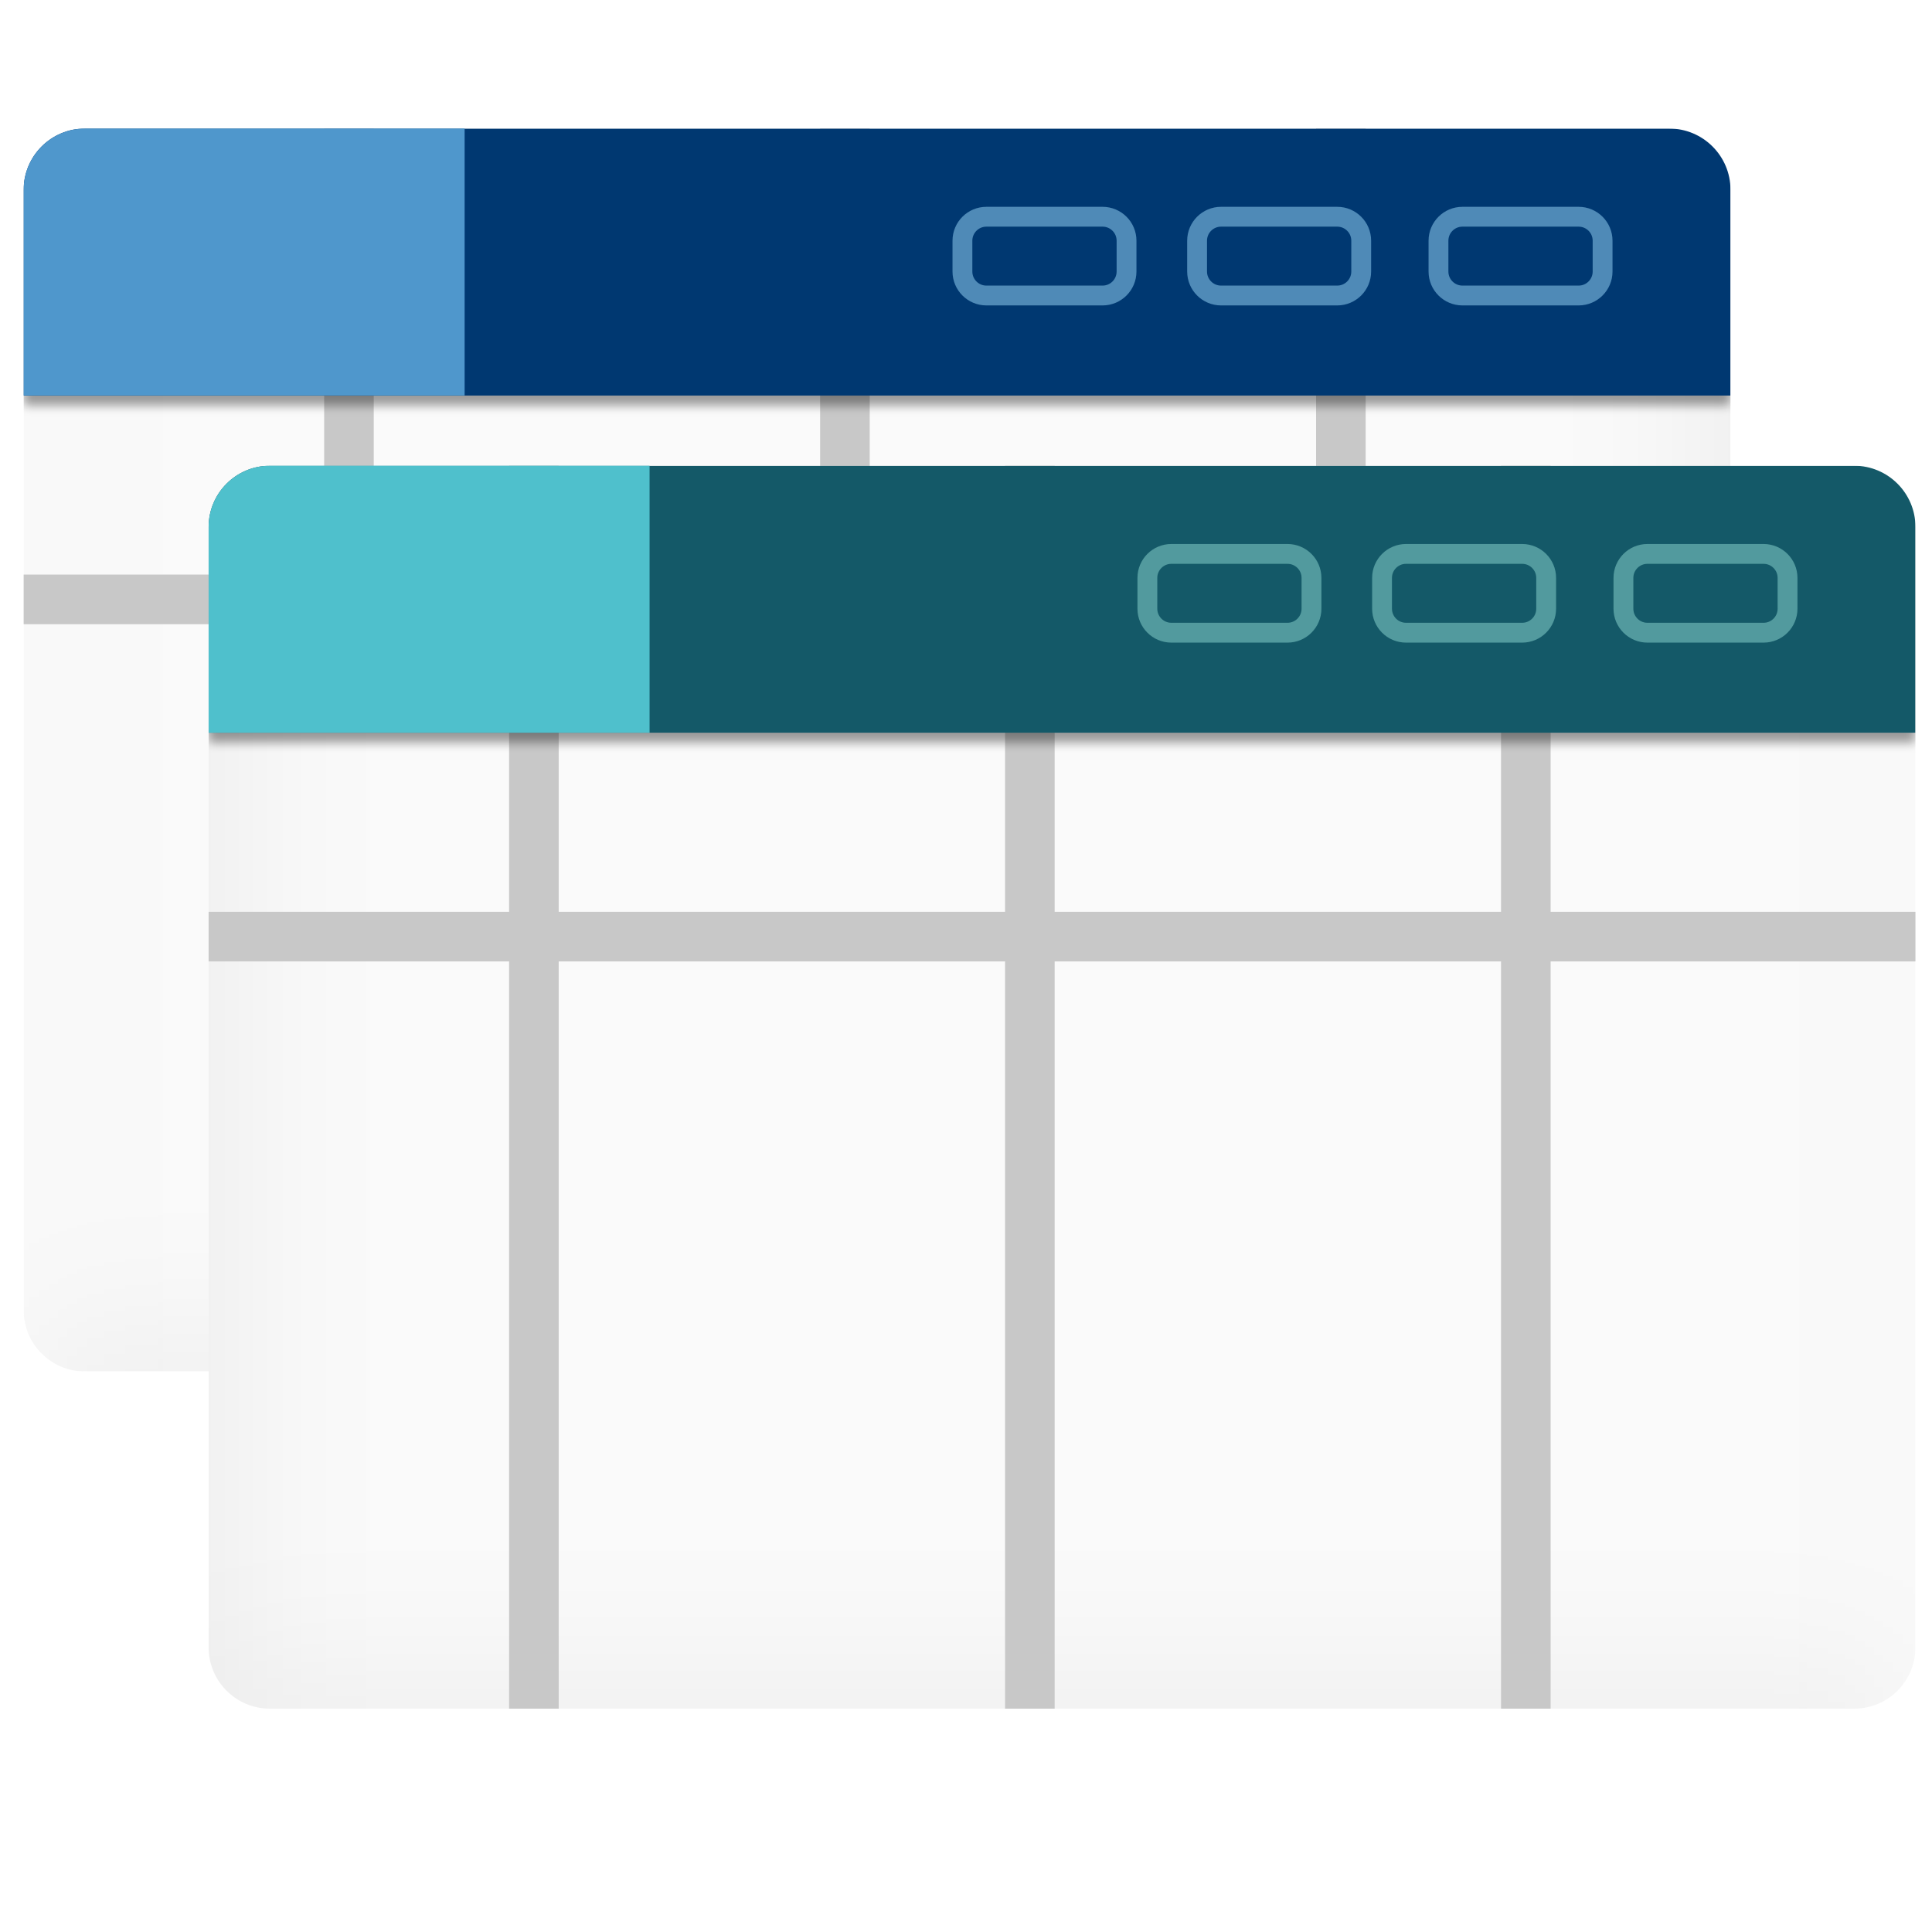
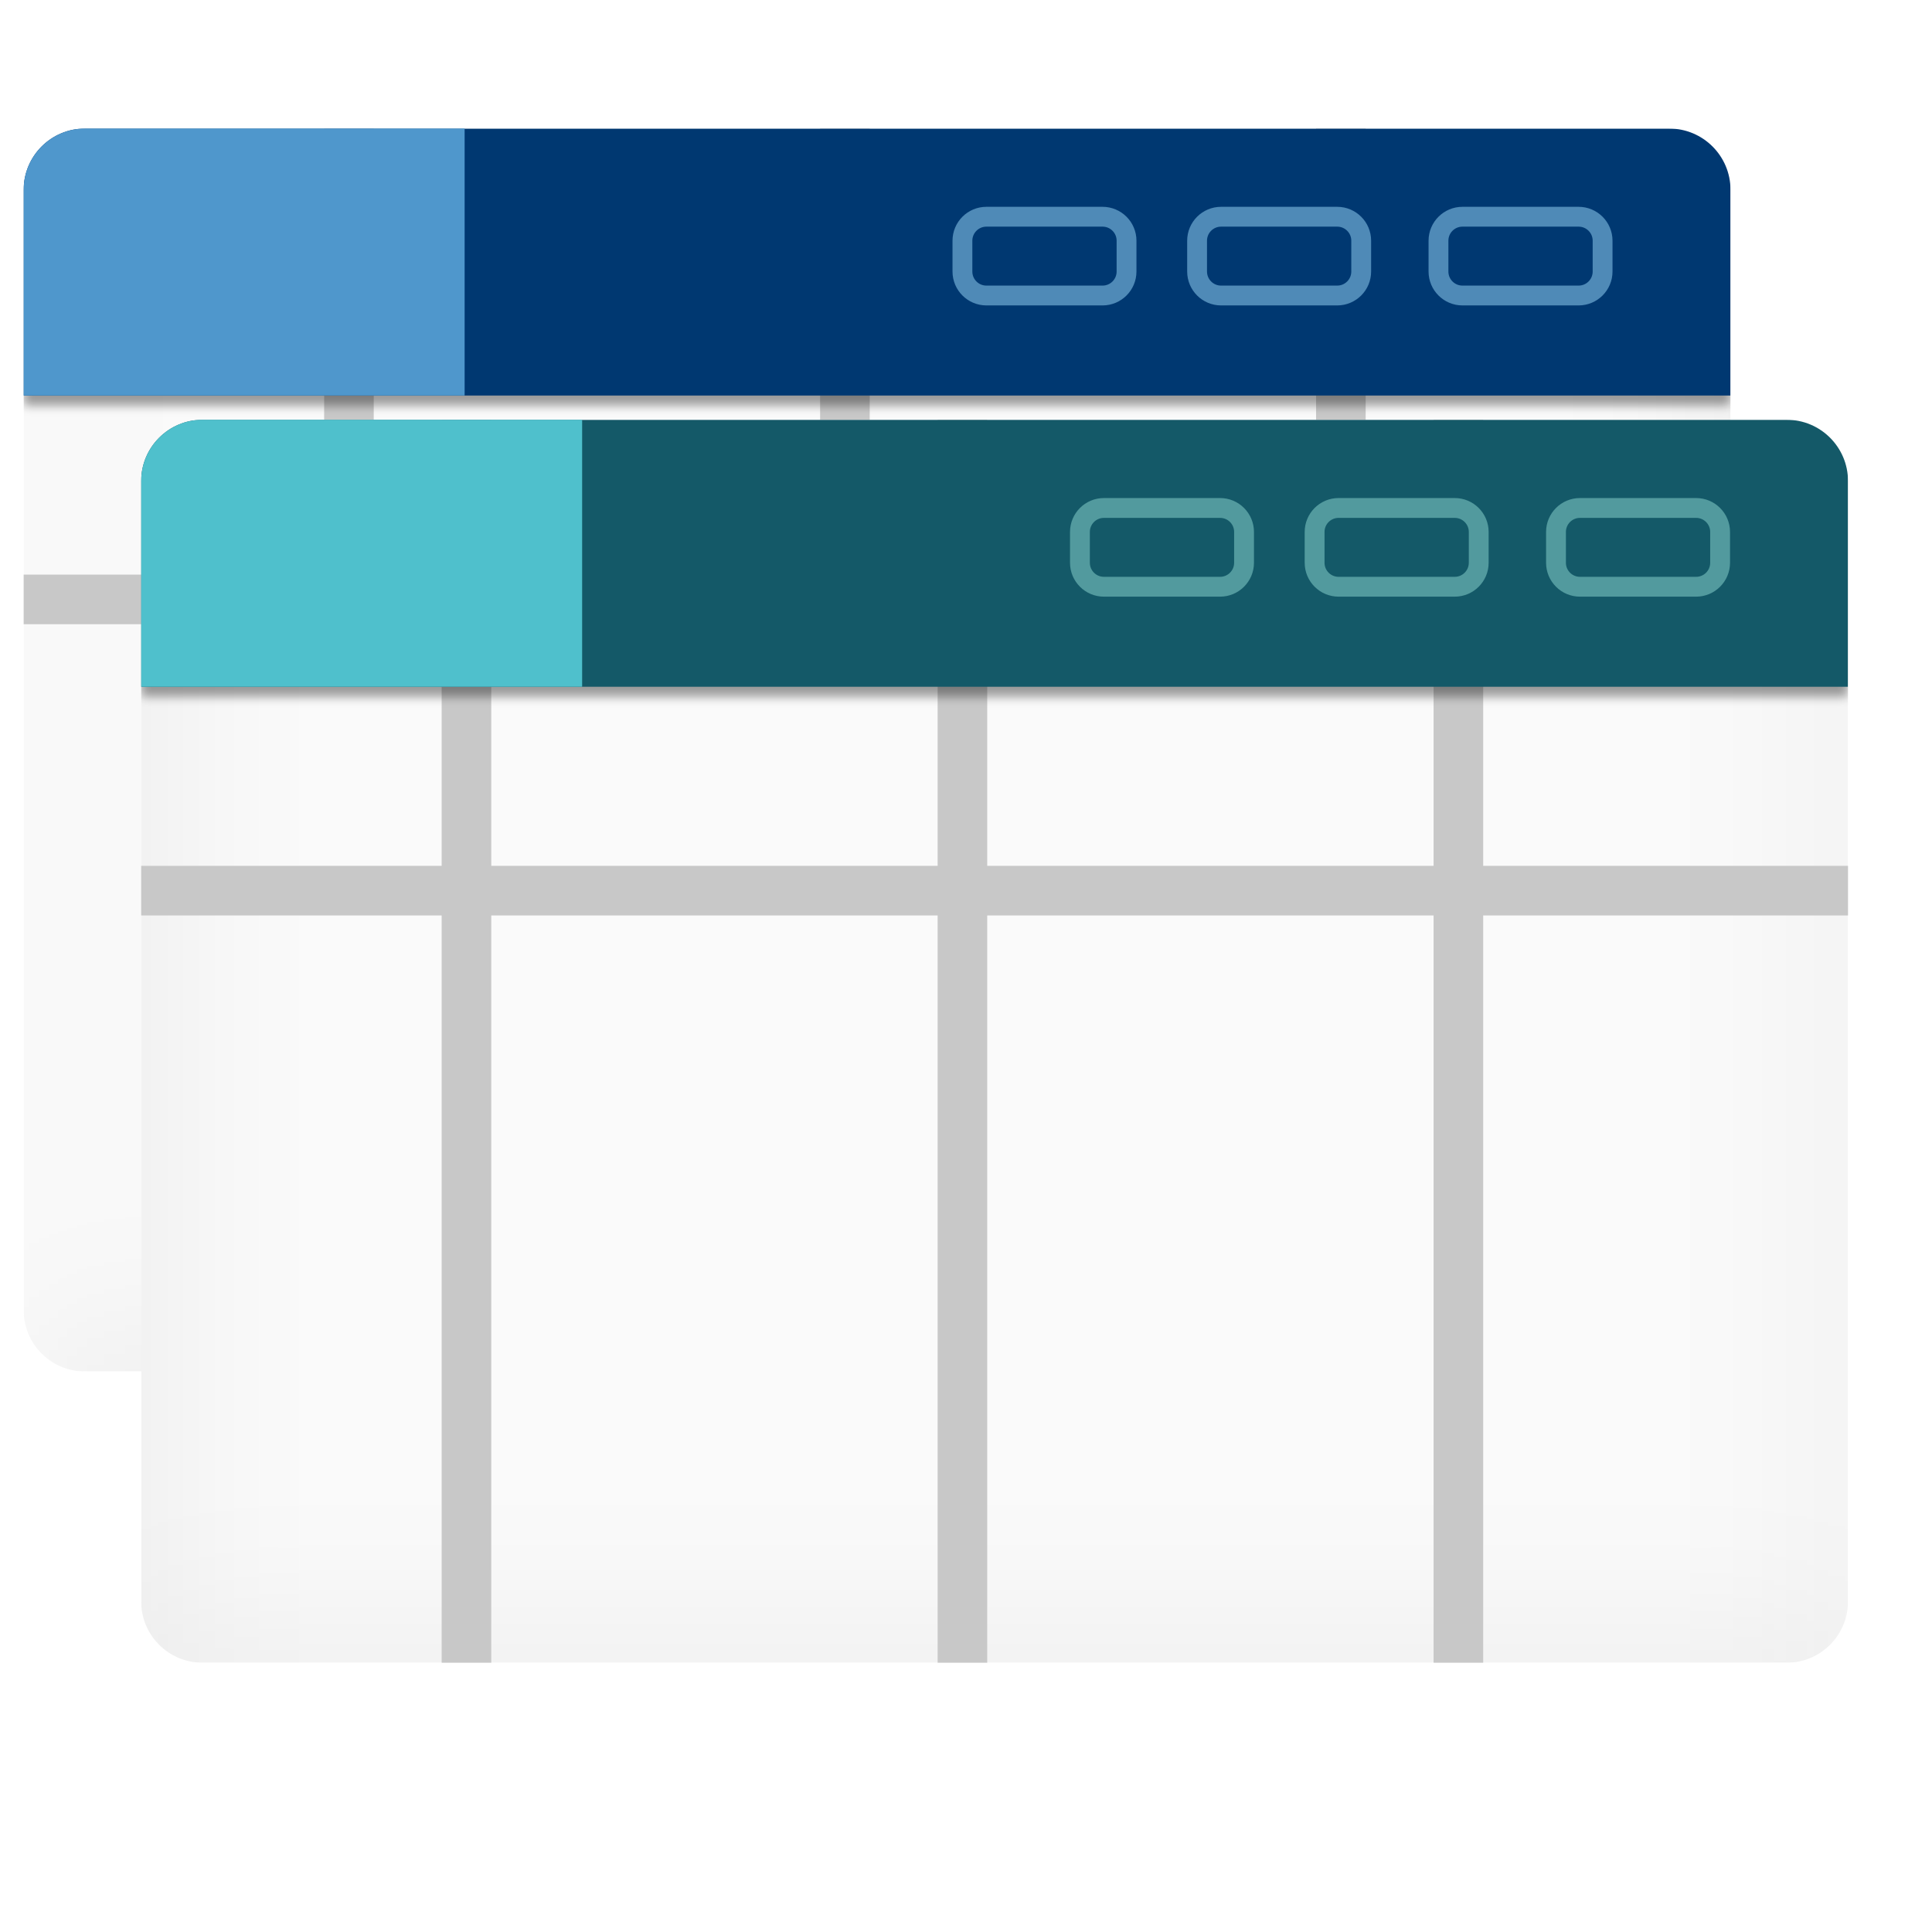
<svg xmlns="http://www.w3.org/2000/svg" xmlns:ns1="http://www.openswatchbook.org/uri/2009/osb" width="256px" height="256px" viewBox="0 0 256 256" version="1.1" id="SVGRoot" enable-background="new">
  <defs id="defs3817">
    <linearGradient id="linearGradient7419" ns1:paint="solid">
      <stop style="stop-color:#c8c8c8;stop-opacity:1;" offset="0" id="stop7417" />
    </linearGradient>
    <filter style="color-interpolation-filters:sRGB;" id="filter5810">
      <feFlood flood-opacity="0.388" flood-color="rgb(0,0,0)" result="flood" id="feFlood5800" />
      <feComposite in="flood" in2="SourceGraphic" operator="in" result="composite1" id="feComposite5802" />
      <feGaussianBlur in="composite1" stdDeviation="0.5" result="blur" id="feGaussianBlur5804" />
      <feOffset dx="0" dy="1" result="offset" id="feOffset5806" />
      <feComposite in="SourceGraphic" in2="offset" operator="over" result="composite2" id="feComposite5808" />
    </filter>
    <filter style="color-interpolation-filters:sRGB;" id="filter5822">
      <feFlood flood-opacity="0.388" flood-color="rgb(0,0,0)" result="flood" id="feFlood5812" />
      <feComposite in="flood" in2="SourceGraphic" operator="in" result="composite1" id="feComposite5814" />
      <feGaussianBlur in="composite1" stdDeviation="0.5" result="blur" id="feGaussianBlur5816" />
      <feOffset dx="0" dy="1" result="offset" id="feOffset5818" />
      <feComposite in="SourceGraphic" in2="offset" operator="over" result="fbSourceGraphic" id="feComposite5820" />
      <feColorMatrix result="fbSourceGraphicAlpha" in="fbSourceGraphic" values="0 0 0 -1 0 0 0 0 -1 0 0 0 0 -1 0 0 0 0 1 0" id="feColorMatrix7998" />
      <feFlood id="feFlood8000" flood-opacity="0.337" flood-color="rgb(0,0,0)" result="flood" in="fbSourceGraphic" />
      <feComposite in2="fbSourceGraphic" id="feComposite8002" in="flood" operator="out" result="composite1" />
      <feGaussianBlur id="feGaussianBlur8004" in="composite1" stdDeviation="0.9" result="blur" />
      <feOffset id="feOffset8006" dx="0" dy="0" result="offset" />
      <feComposite in2="fbSourceGraphic" id="feComposite8008" in="offset" operator="atop" result="composite2" />
    </filter>
    <clipPath clipPathUnits="userSpaceOnUse" id="clipPath5955">
      <rect style="fill:none;fill-opacity:1;stroke:#a0deff;stroke-width:2;stroke-miterlimit:4;stroke-dasharray:none;stroke-opacity:0.492" id="rect5957" width="172.072" height="125.304" x="26.693" y="46.645" />
    </clipPath>
    <clipPath clipPathUnits="userSpaceOnUse" id="clipPath7562">
      <rect style="opacity:1;fill:none;fill-opacity:1;stroke:#000000;stroke-width:2;stroke-miterlimit:4;stroke-dasharray:none;stroke-opacity:1" id="rect7564" width="172.072" height="125.304" x="26.693" y="46.645" ry="6.177" />
    </clipPath>
    <clipPath clipPathUnits="userSpaceOnUse" id="clipPath7566">
      <rect style="opacity:1;fill:none;fill-opacity:1;stroke:#000000;stroke-width:2;stroke-miterlimit:4;stroke-dasharray:none;stroke-opacity:1" id="rect7568" width="172.072" height="125.304" x="26.693" y="46.645" ry="6.177" />
    </clipPath>
    <clipPath clipPathUnits="userSpaceOnUse" id="clipPath7570">
      <rect style="opacity:1;fill:none;fill-opacity:1;stroke:#000000;stroke-width:2;stroke-miterlimit:4;stroke-dasharray:none;stroke-opacity:1" id="rect7572" width="172.072" height="125.304" x="26.693" y="46.645" ry="6.177" />
    </clipPath>
    <clipPath clipPathUnits="userSpaceOnUse" id="clipPath7574">
      <rect style="opacity:1;fill:none;fill-opacity:1;stroke:#000000;stroke-width:2;stroke-miterlimit:4;stroke-dasharray:none;stroke-opacity:1" id="rect7576" width="172.072" height="125.304" x="26.693" y="46.645" ry="6.177" />
    </clipPath>
    <clipPath clipPathUnits="userSpaceOnUse" id="clipPath7578">
      <rect style="opacity:1;fill:none;fill-opacity:1;stroke:#000000;stroke-width:2;stroke-miterlimit:4;stroke-dasharray:none;stroke-opacity:1" id="rect7580" width="172.072" height="125.304" x="26.693" y="46.645" ry="6.177" />
    </clipPath>
    <clipPath clipPathUnits="userSpaceOnUse" id="clipPath7582">
      <rect style="opacity:1;fill:none;fill-opacity:1;stroke:#000000;stroke-width:2;stroke-miterlimit:4;stroke-dasharray:none;stroke-opacity:1" id="rect7584" width="172.072" height="125.304" x="26.693" y="46.645" ry="6.177" />
    </clipPath>
    <clipPath clipPathUnits="userSpaceOnUse" id="clipPath7586">
      <rect style="opacity:1;fill:none;fill-opacity:1;stroke:#000000;stroke-width:2;stroke-miterlimit:4;stroke-dasharray:none;stroke-opacity:1" id="rect7588" width="172.072" height="125.304" x="26.693" y="46.645" ry="6.177" />
    </clipPath>
    <filter style="color-interpolation-filters:sRGB;" id="filter8554">
      <feFlood flood-opacity="0.071" flood-color="rgb(0,0,0)" result="flood" id="feFlood8544" />
      <feComposite in="flood" in2="SourceGraphic" operator="out" result="composite1" id="feComposite8546" />
      <feGaussianBlur in="composite1" stdDeviation="9" result="blur" id="feGaussianBlur8548" />
      <feOffset dx="0" dy="0" result="offset" id="feOffset8550" />
      <feComposite in="offset" in2="SourceGraphic" operator="atop" result="composite2" id="feComposite8552" />
    </filter>
    <clipPath clipPathUnits="userSpaceOnUse" id="clipPath7562-2">
      <rect style="opacity:1;fill:none;fill-opacity:1;stroke:#000000;stroke-width:2;stroke-miterlimit:4;stroke-dasharray:none;stroke-opacity:1" id="rect7564-1" width="172.072" height="125.304" x="26.693" y="46.645" ry="6.177" />
    </clipPath>
    <clipPath clipPathUnits="userSpaceOnUse" id="clipPath7566-0">
      <rect style="opacity:1;fill:none;fill-opacity:1;stroke:#000000;stroke-width:2;stroke-miterlimit:4;stroke-dasharray:none;stroke-opacity:1" id="rect7568-8" width="172.072" height="125.304" x="26.693" y="46.645" ry="6.177" />
    </clipPath>
    <clipPath clipPathUnits="userSpaceOnUse" id="clipPath7570-9">
      <rect style="opacity:1;fill:none;fill-opacity:1;stroke:#000000;stroke-width:2;stroke-miterlimit:4;stroke-dasharray:none;stroke-opacity:1" id="rect7572-0" width="172.072" height="125.304" x="26.693" y="46.645" ry="6.177" />
    </clipPath>
    <clipPath clipPathUnits="userSpaceOnUse" id="clipPath7574-6">
      <rect style="opacity:1;fill:none;fill-opacity:1;stroke:#000000;stroke-width:2;stroke-miterlimit:4;stroke-dasharray:none;stroke-opacity:1" id="rect7576-6" width="172.072" height="125.304" x="26.693" y="46.645" ry="6.177" />
    </clipPath>
    <clipPath clipPathUnits="userSpaceOnUse" id="clipPath7578-8">
      <rect style="opacity:1;fill:none;fill-opacity:1;stroke:#000000;stroke-width:2;stroke-miterlimit:4;stroke-dasharray:none;stroke-opacity:1" id="rect7580-6" width="172.072" height="125.304" x="26.693" y="46.645" ry="6.177" />
    </clipPath>
    <filter style="color-interpolation-filters:sRGB" id="filter5810-5">
      <feFlood flood-opacity="0.388" flood-color="rgb(0,0,0)" result="flood" id="feFlood5800-9" />
      <feComposite in="flood" in2="SourceGraphic" operator="in" result="composite1" id="feComposite5802-3" />
      <feGaussianBlur in="composite1" stdDeviation="0.5" result="blur" id="feGaussianBlur5804-0" />
      <feOffset dx="0" dy="1" result="offset" id="feOffset5806-7" />
      <feComposite in="SourceGraphic" in2="offset" operator="over" result="composite2" id="feComposite5808-1" />
    </filter>
    <clipPath clipPathUnits="userSpaceOnUse" id="clipPath7582-9">
      <rect style="opacity:1;fill:none;fill-opacity:1;stroke:#000000;stroke-width:2;stroke-miterlimit:4;stroke-dasharray:none;stroke-opacity:1" id="rect7584-2" width="172.072" height="125.304" x="26.693" y="46.645" ry="6.177" />
    </clipPath>
    <clipPath clipPathUnits="userSpaceOnUse" id="clipPath7586-6">
      <rect style="opacity:1;fill:none;fill-opacity:1;stroke:#000000;stroke-width:2;stroke-miterlimit:4;stroke-dasharray:none;stroke-opacity:1" id="rect7588-8" width="172.072" height="125.304" x="26.693" y="46.645" ry="6.177" />
    </clipPath>
    <filter style="color-interpolation-filters:sRGB" id="filter8554-0">
      <feFlood flood-opacity="0.071" flood-color="rgb(0,0,0)" result="flood" id="feFlood8544-7" />
      <feComposite in="flood" in2="SourceGraphic" operator="out" result="composite1" id="feComposite8546-7" />
      <feGaussianBlur in="composite1" stdDeviation="9" result="blur" id="feGaussianBlur8548-0" />
      <feOffset dx="0" dy="0" result="offset" id="feOffset8550-6" />
      <feComposite in="offset" in2="SourceGraphic" operator="atop" result="composite2" id="feComposite8552-9" />
    </filter>
  </defs>
  <g id="layer1" style="display:inline">
    <rect style="fill:#fafafa;fill-opacity:1;stroke:none;stroke-width:0.942;filter:url(#filter8554)" id="rect4645" width="172.072" height="125.304" x="26.693" y="46.645" ry="0" clip-path="url(#clipPath7586)" transform="matrix(1.31435,0,0,1.31435,-31.94812,-44.27317)" />
    <path d="m 9.486,34.115 v 150.365 m 50,-150.365 V 184.48 M 109.486,34.115 v 150.365 m 50,-150.365 v 150.365 m 50,-150.365 V 184.48 M 9.486,94.115 H 215.973" style="opacity:1;fill:none;fill-opacity:1;stroke:#c8c8c8;stroke-width:5px;stroke-opacity:1" id="path5873" clip-path="url(#clipPath7582)" transform="matrix(1.31435,0,0,1.31435,-31.94812,-44.27317)" />
    <rect style="fill:#003871;fill-opacity:1;stroke-width:0.437;filter:url(#filter5810)" id="rect4645-2" width="172.072" height="26.914" x="26.693" y="46.645" ry="0" clip-path="url(#clipPath7578)" transform="matrix(1.31435,0,0,1.31435,-31.94812,-44.27317)" />
    <rect style="fill:#4f97cc;fill-opacity:1;stroke-width:2.116" id="rect5826" width="44.455" height="26.914" x="26.693" y="46.645" ry="0" clip-path="url(#clipPath7574)" transform="matrix(1.31435,0,0,1.31435,-31.94812,-44.27317)" />
    <rect style="fill:none;fill-opacity:1;stroke:#a0deff;stroke-width:2;stroke-miterlimit:4;stroke-dasharray:none;stroke-opacity:0.492" id="rect5885" width="16.545" height="7.942" x="121.333" y="55.534" ry="2.418" clip-path="url(#clipPath7570)" transform="matrix(1.31435,0,0,1.31435,-31.94812,-44.27317)" />
    <rect style="fill:none;fill-opacity:1;stroke:#a0deff;stroke-width:2;stroke-miterlimit:4;stroke-dasharray:none;stroke-opacity:0.492" id="rect5885-5" width="16.545" height="7.942" x="144.991" y="55.534" ry="2.418" clip-path="url(#clipPath7566)" transform="matrix(1.31435,0,0,1.31435,-31.94812,-44.27317)" />
    <rect style="fill:none;fill-opacity:1;stroke:#a0deff;stroke-width:2;stroke-miterlimit:4;stroke-dasharray:none;stroke-opacity:0.492" id="rect5885-3" width="16.545" height="7.942" x="169.326" y="55.534" ry="2.418" clip-path="url(#clipPath7562)" transform="matrix(1.31435,0,0,1.31435,-31.94812,-44.27317)" />
-     <rect transform="matrix(1.31435,0,0,1.31435,-7.440918,0.405834)" style="display:inline;fill:#fafafa;fill-opacity:1;stroke:none;stroke-width:0.942;filter:url(#filter8554-0)" id="rect4645-1" width="172.072" height="125.304" x="26.693" y="46.645" ry="0" clip-path="url(#clipPath7586-6)" />
-     <path transform="matrix(1.31435,0,0,1.31435,-7.440918,0.405834)" d="m 9.486,34.115 v 150.365 m 50,-150.365 V 184.48 M 109.486,34.115 v 150.365 m 50,-150.365 v 150.365 m 50,-150.365 V 184.48 M 9.486,94.115 H 215.973" style="display:inline;opacity:1;fill:none;fill-opacity:1;stroke:#c8c8c8;stroke-width:5px;stroke-opacity:1" id="path5873-0" clip-path="url(#clipPath7582-9)" />
-     <rect transform="matrix(1.31435,0,0,1.31435,-7.440918,0.405834)" style="display:inline;fill:#145968;fill-opacity:1;stroke-width:0.437;filter:url(#filter5810-5)" id="rect4645-2-4" width="172.072" height="26.914" x="26.693" y="46.645" ry="0" clip-path="url(#clipPath7578-8)" />
-     <rect transform="matrix(1.31435,0,0,1.31435,-7.440918,0.405834)" style="display:inline;fill:#4fc0cc;fill-opacity:1;stroke-width:2.116" id="rect5826-2" width="44.455" height="26.914" x="26.693" y="46.645" ry="0" clip-path="url(#clipPath7574-6)" />
-     <rect transform="matrix(1.31435,0,0,1.31435,-7.440918,0.405834)" style="display:inline;fill:none;fill-opacity:1;stroke:#94ded7;stroke-width:2;stroke-miterlimit:4;stroke-dasharray:none;stroke-opacity:0.491" id="rect5885-9" width="16.545" height="7.942" x="121.333" y="55.534" ry="2.418" clip-path="url(#clipPath7570-9)" />
-     <rect transform="matrix(1.31435,0,0,1.31435,-7.440918,0.405834)" style="display:inline;fill:none;fill-opacity:1;stroke:#94ded7;stroke-width:2;stroke-miterlimit:4;stroke-dasharray:none;stroke-opacity:0.49" id="rect5885-5-6" width="16.545" height="7.942" x="144.991" y="55.534" ry="2.418" clip-path="url(#clipPath7566-0)" />
-     <rect transform="matrix(1.31435,0,0,1.31435,-7.440918,0.405834)" style="display:inline;fill:none;fill-opacity:1;stroke:#94ded7;stroke-width:2;stroke-miterlimit:4;stroke-dasharray:none;stroke-opacity:0.49" id="rect5885-3-9" width="16.545" height="7.942" x="169.326" y="55.534" ry="2.418" clip-path="url(#clipPath7562-2)" />
  </g>
-   <g id="layer2" style="display:inline" />
+   <g id="layer2" style="display:inline">
+     <rect transform="matrix(1.31435,0,0,1.31435,-16.37694,-5.68318)" style="display:inline;fill:#fafafa;fill-opacity:1;stroke:none;stroke-width:0.942;filter:url(#filter8554-0)" id="rect4645-1" width="172.072" height="125.304" x="26.693" y="46.645" ry="0" clip-path="url(#clipPath7586-6)" />
+     <path transform="matrix(1.31435,0,0,1.31435,-16.37694,-5.68318)" d="m 9.486,34.115 v 150.365 m 50,-150.365 V 184.48 M 109.486,34.115 v 150.365 m 50,-150.365 v 150.365 m 50,-150.365 V 184.48 M 9.486,94.115 H 215.973" style="display:inline;opacity:1;fill:none;fill-opacity:1;stroke:#c8c8c8;stroke-width:5px;stroke-opacity:1" id="path5873-0" clip-path="url(#clipPath7582-9)" />
+     <rect transform="matrix(1.31435,0,0,1.31435,-16.37694,-5.68318)" style="display:inline;fill:#145968;fill-opacity:1;stroke-width:0.437;filter:url(#filter5810-5)" id="rect4645-2-4" width="172.072" height="26.914" x="26.693" y="46.645" ry="0" clip-path="url(#clipPath7578-8)" />
+     <rect transform="matrix(1.31435,0,0,1.31435,-16.37694,-5.68318)" style="display:inline;fill:#4fc0cc;fill-opacity:1;stroke-width:2.116" id="rect5826-2" width="44.455" height="26.914" x="26.693" y="46.645" ry="0" clip-path="url(#clipPath7574-6)" />
+     <rect transform="matrix(1.31435,0,0,1.31435,-16.37694,-5.68318)" style="display:inline;fill:none;fill-opacity:1;stroke:#94ded7;stroke-width:2;stroke-miterlimit:4;stroke-dasharray:none;stroke-opacity:0.491" id="rect5885-9" width="16.545" height="7.942" x="121.333" y="55.534" ry="2.418" clip-path="url(#clipPath7570-9)" />
+     <rect transform="matrix(1.31435,0,0,1.31435,-16.37694,-5.68318)" style="display:inline;fill:none;fill-opacity:1;stroke:#94ded7;stroke-width:2;stroke-miterlimit:4;stroke-dasharray:none;stroke-opacity:0.49" id="rect5885-5-6" width="16.545" height="7.942" x="144.991" y="55.534" ry="2.418" clip-path="url(#clipPath7566-0)" />
+     <rect transform="matrix(1.31435,0,0,1.31435,-16.37694,-5.68318)" style="display:inline;fill:none;fill-opacity:1;stroke:#94ded7;stroke-width:2;stroke-miterlimit:4;stroke-dasharray:none;stroke-opacity:0.49" id="rect5885-3-9" width="16.545" height="7.942" x="169.326" y="55.534" ry="2.418" clip-path="url(#clipPath7562-2)" />
+   </g>
</svg>
